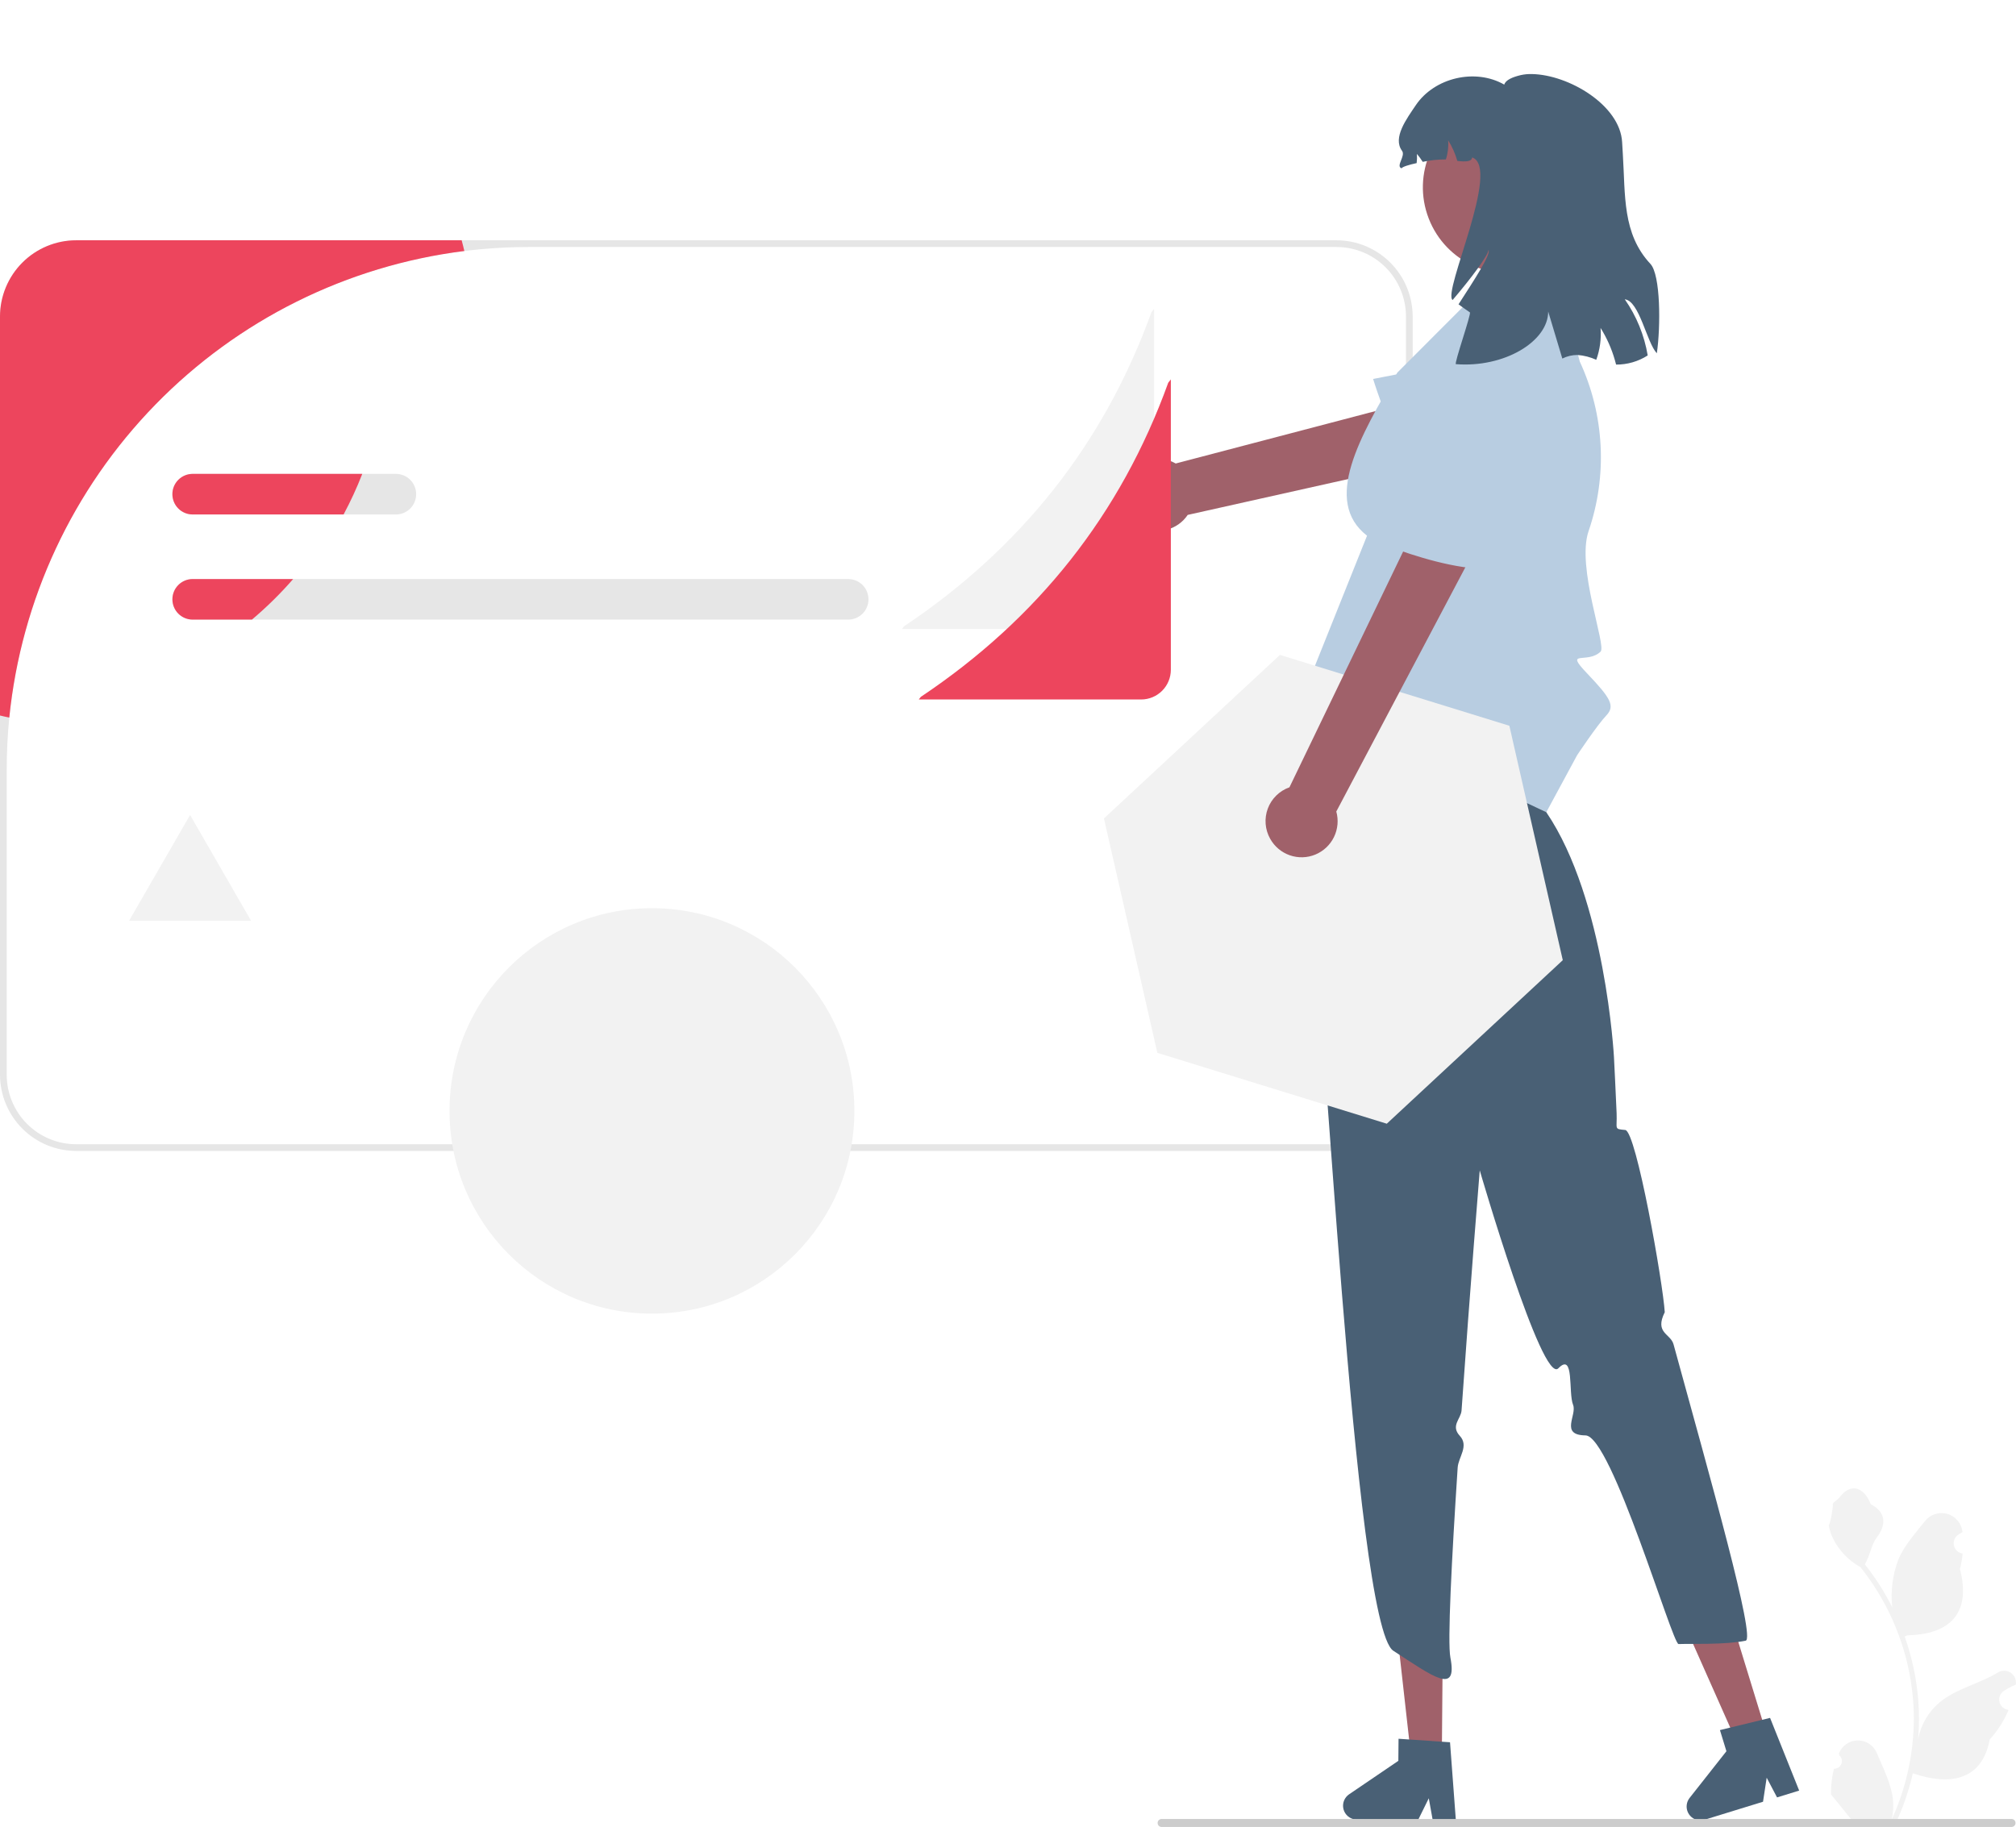
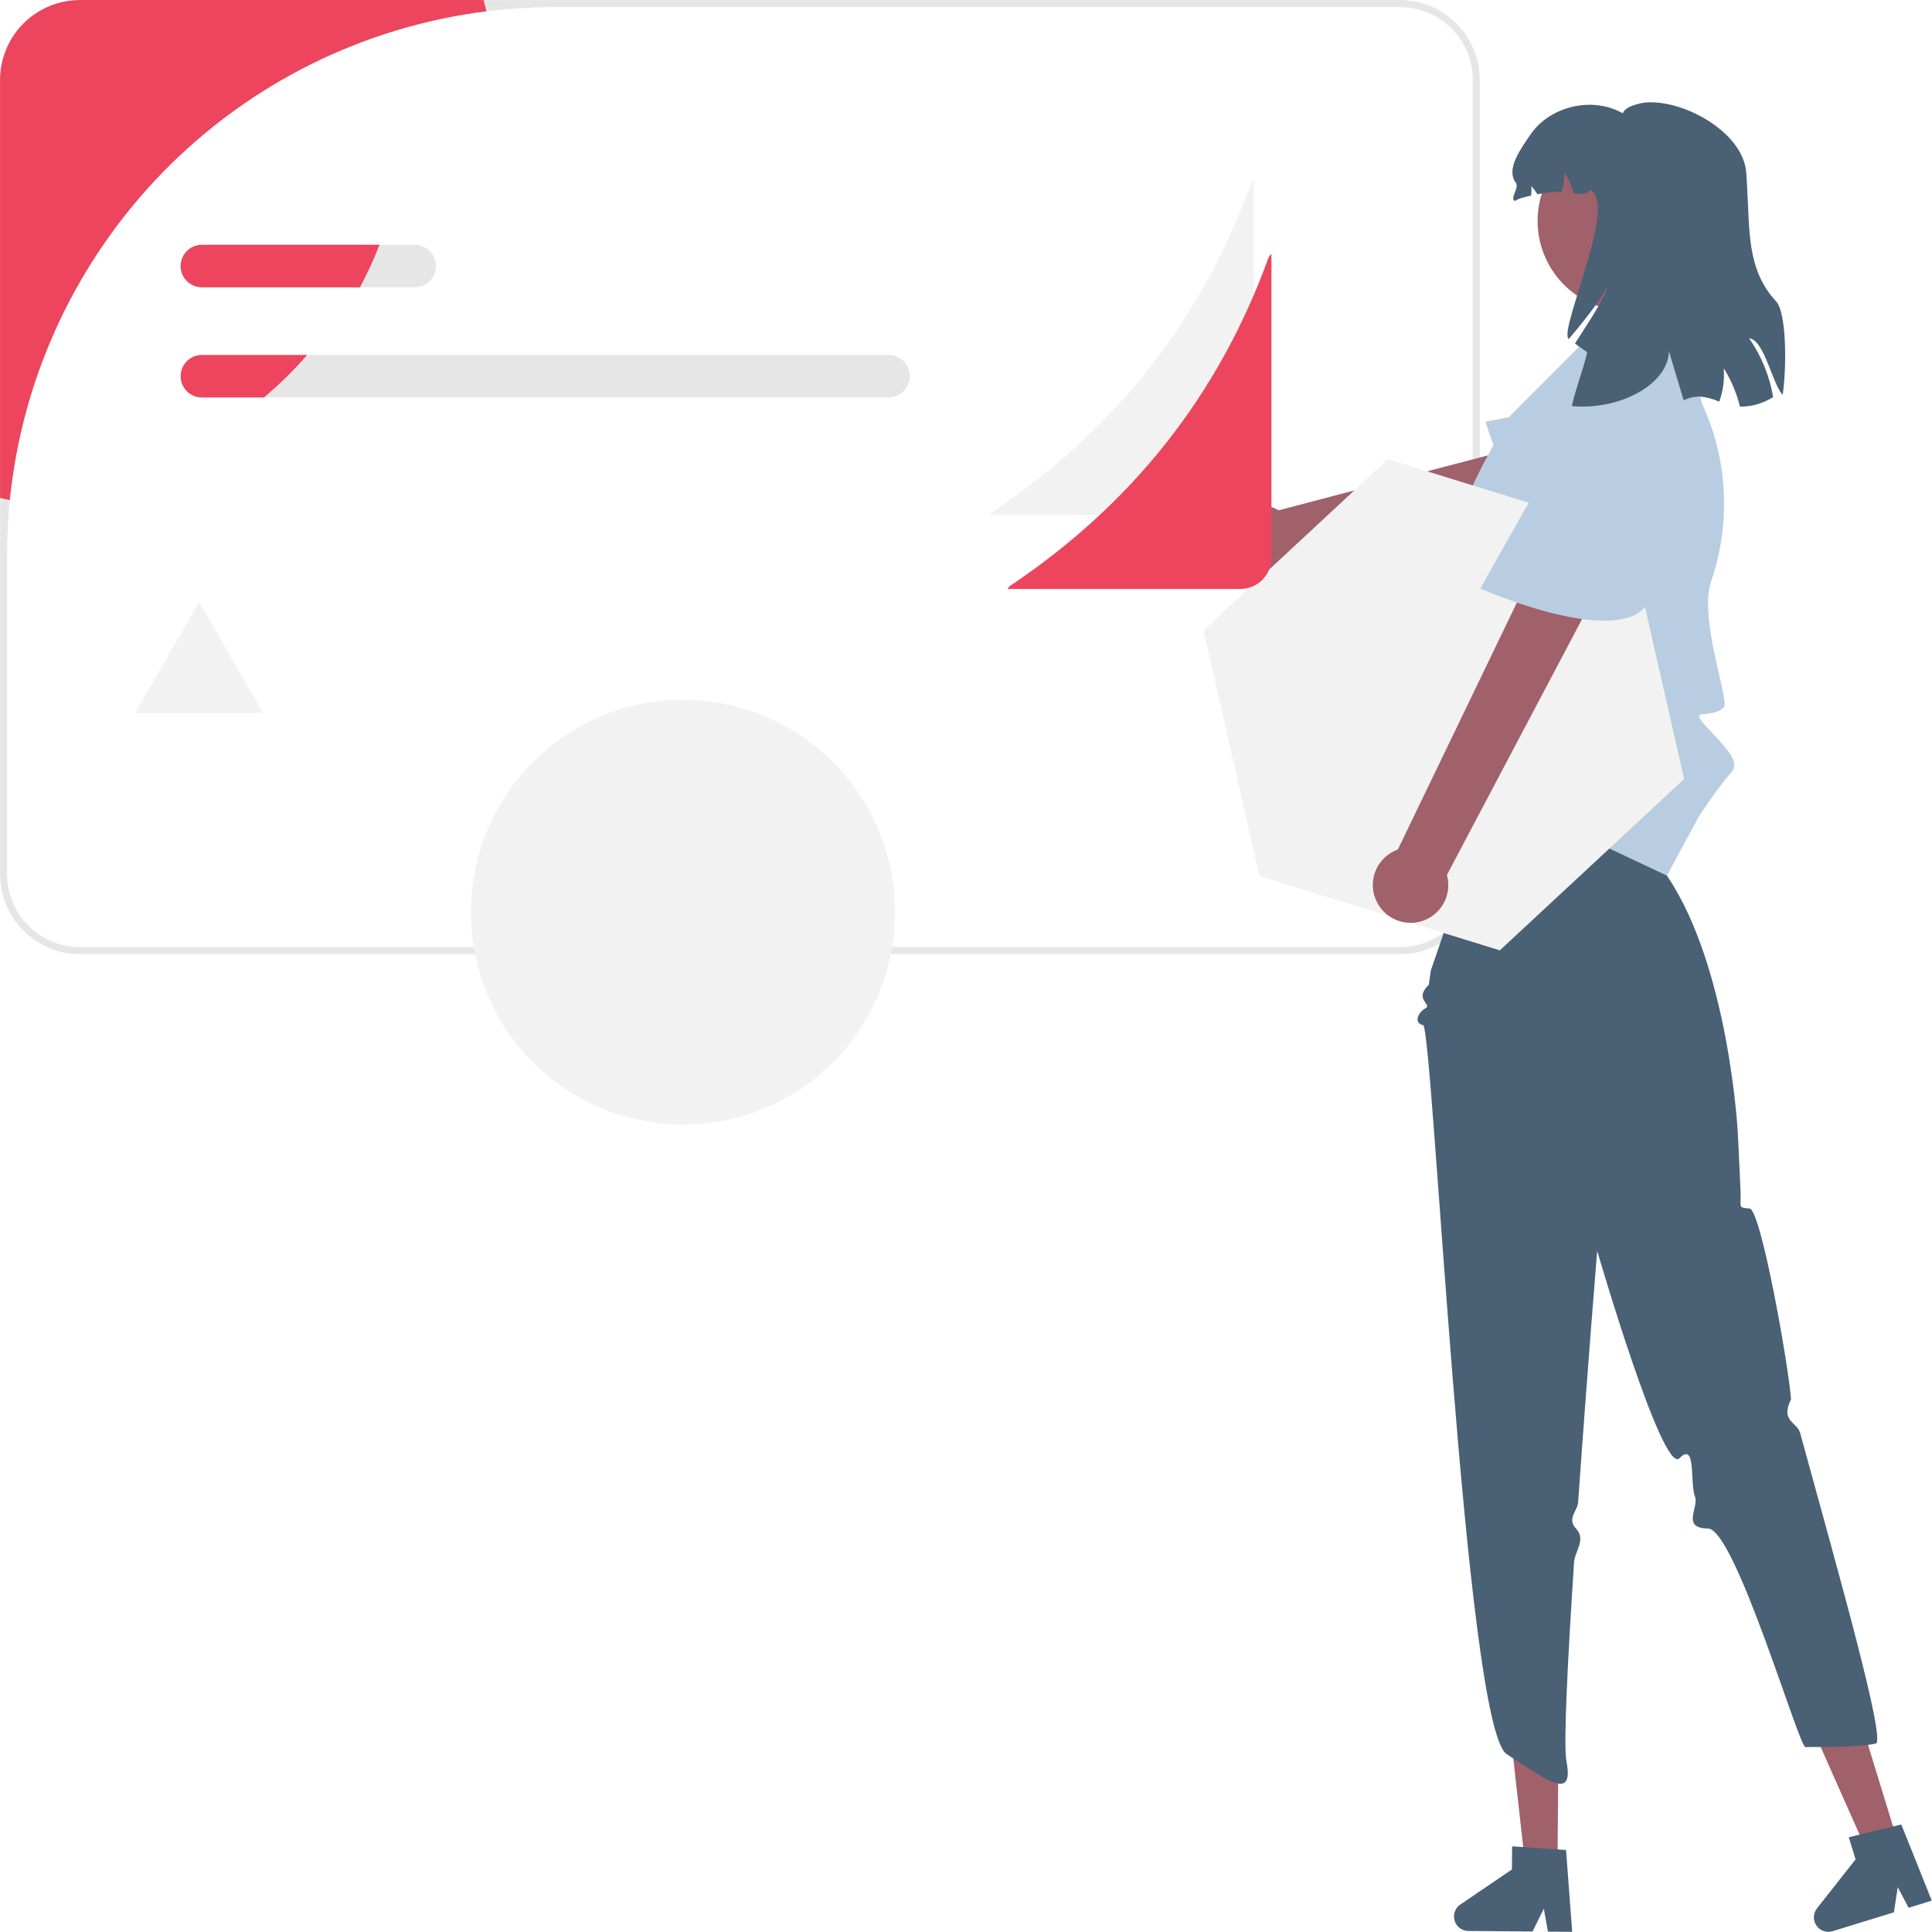
- <svg xmlns="http://www.w3.org/2000/svg" width="470" height="426" viewBox="0 0 470 426" fill="none" version="1.1" id="svg52">
+ <svg xmlns="http://www.w3.org/2000/svg" width="430" height="430" viewBox="0 0 430 430" fill="none" version="1.1" id="svg52">
  <defs id="defs56" />
-   <path d="m 269.053,72.014 v 67.706 c -0.003,1.836 -0.733,3.596 -2.029,4.895 -1.296,1.298 -3.053,2.029 -4.886,2.032 h -51.851 l 0.477,-0.611 c 27.279,-18.241 46.609,-42.578 57.679,-73.247 z" fill="#f2f2f2" id="path2" />
-   <path d="M 311.594,56.028 H 17.75 C 13.044,56.034 8.533,57.909 5.205,61.242 1.878,64.575 0.006,69.094 0,73.807 V 250.592 c 0.006,4.714 1.878,9.233 5.205,12.566 3.328,3.333 7.839,5.208 12.545,5.213 H 311.594 c 4.706,-0.005 9.218,-1.88 12.545,-5.213 3.328,-3.333 5.2,-7.852 5.205,-12.566 V 73.807 c -0.005,-4.713 -1.877,-9.232 -5.205,-12.565 -3.327,-3.333 -7.839,-5.208 -12.545,-5.214 z M 327.78,250.592 c 0,2.129 -0.418,4.238 -1.231,6.205 -0.814,1.967 -2.006,3.754 -3.509,5.26 -1.503,1.505 -3.287,2.699 -5.251,3.514 -1.964,0.815 -4.069,1.234 -6.195,1.233 H 17.75 c -2.126,0.001 -4.231,-0.418 -6.194,-1.233 -1.964,-0.815 -3.748,-2.009 -5.251,-3.514 -1.503,-1.506 -2.695,-3.293 -3.509,-5.26 -0.813,-1.967 -1.232,-4.076 -1.231,-6.205 v -71.013 c 0,-4.137 0.201,-8.225 0.602,-12.263 C 5.187,137.233 19.26,109.346 41.654,89.07 64.048,68.795 93.165,57.577 123.352,57.595 h 188.242 c 4.293,5e-4 8.409,1.709 11.445,4.749 3.035,3.04 4.74,7.163 4.741,11.463 z" fill="#e6e6e6" id="path4" />
-   <path d="M 197.751,135.018 H 44.914 c -1.252,0 -2.453,0.498 -3.338,1.385 -0.885,0.887 -1.383,2.09 -1.383,3.344 0,1.254 0.497,2.457 1.383,3.344 0.885,0.886 2.086,1.385 3.338,1.385 H 197.751 c 1.252,0 2.453,-0.499 3.338,-1.385 0.885,-0.887 1.383,-2.09 1.383,-3.344 0,-1.254 -0.498,-2.457 -1.383,-3.344 -0.885,-0.887 -2.086,-1.385 -3.338,-1.385 z" fill="#e6e6e6" id="path6" />
-   <path d="M 92.298,110.495 H 44.914 c -1.253,0 -2.455,0.498 -3.341,1.386 -0.886,0.888 -1.384,2.091 -1.384,3.346 0,1.256 0.498,2.459 1.384,3.347 0.886,0.888 2.088,1.386 3.341,1.386 H 92.298 c 1.253,0 2.455,-0.498 3.341,-1.386 0.886,-0.888 1.384,-2.091 1.384,-3.347 0,-1.255 -0.498,-2.458 -1.384,-3.346 -0.886,-0.888 -2.088,-1.386 -3.341,-1.386 z" fill="#e6e6e6" id="path8" />
-   <path d="m 44.914,135.018 h 23.43 c -2.957,3.393 -6.169,6.555 -9.607,9.458 H 44.914 c -1.252,0 -2.453,-0.499 -3.338,-1.385 -0.885,-0.887 -1.383,-2.09 -1.383,-3.344 0,-1.254 0.497,-2.457 1.383,-3.344 0.885,-0.887 2.086,-1.385 3.338,-1.385 z" fill="#ed455d" id="path10" />
-   <path d="M 44.914,110.495 H 84.459 c -1.262,3.239 -2.717,6.4 -4.357,9.465 H 44.914 c -1.253,0 -2.455,-0.498 -3.341,-1.386 -0.886,-0.888 -1.384,-2.091 -1.384,-3.347 0,-1.255 0.498,-2.458 1.384,-3.346 0.886,-0.888 2.088,-1.386 3.341,-1.386 z" fill="#ed455d" id="path12" />
-   <path d="M 108.253,58.528 C 80.888,61.959 55.495,74.588 36.225,94.349 16.955,114.11 4.948,139.834 2.167,167.316 1.439,167.175 0.72,167.011 0,166.839 V 73.807 c 0.006,-4.713 1.878,-9.232 5.205,-12.565 3.328,-3.333 7.839,-5.208 12.545,-5.214 h 89.878 c 0.226,0.823 0.43,1.661 0.625,2.5 z" fill="#ed455d" id="path14" />
-   <path d="m 262.064,112.444 c 0.418,-1.149 1.082,-2.192 1.946,-3.055 0.863,-0.864 1.905,-1.527 3.053,-1.944 1.147,-0.416 2.371,-0.576 3.587,-0.467 1.215,0.108 2.392,0.483 3.448,1.096 l 73.795,-19.369 1.211,15.227 -72.208,16.131 c -1.147,1.708 -2.879,2.935 -4.869,3.449 -1.989,0.514 -4.098,0.279 -5.926,-0.66 -1.828,-0.94 -3.249,-2.518 -3.993,-4.436 -0.744,-1.918 -0.759,-4.043 -0.044,-5.972 z" fill="#a0616a" id="path16" />
-   <path d="m 363.321,89.629 c -1.756,-2.532 -4.209,-4.499 -7.061,-5.66 -2.852,-1.162 -5.979,-1.467 -9.002,-0.88 l -27.135,5.273 c 0,0 9.341,31.322 21.171,30.63 4.986,-0.291 11.296,-3.225 16.928,-6.522 1.898,-1.103 3.549,-2.588 4.847,-4.361 1.297,-1.773 2.215,-3.796 2.694,-5.941 0.479,-2.146 0.509,-4.367 0.089,-6.525 -0.42,-2.158 -1.282,-4.206 -2.531,-6.014 z" fill="#b8cde1" id="path18" />
-   <path d="m 336.142,409.567 -7.19,-0.06 -3.183,-28.427 10.611,0.09 z" fill="#a0616a" id="path20" />
-   <path d="m 339.389,424.138 -1.338,-17.889 -1.877,-0.125 -7.659,-0.525 -2.464,-0.165 -0.047,5.148 -11.484,7.804 c -0.503,0.343 -0.899,0.821 -1.142,1.381 -0.242,0.559 -0.322,1.175 -0.228,1.777 0.093,0.603 0.355,1.166 0.756,1.625 0.4,0.459 0.922,0.795 1.506,0.969 0.289,0.088 0.589,0.133 0.892,0.133 l 14.292,0.117 0.125,-0.25 2.378,-4.827 0.869,4.827 0.047,0.282 5.397,0.047 z" fill="#496075" id="path22" />
-   <path d="m 411.845,404.306 -6.873,2.115 -11.602,-26.137 10.144,-3.123 z" fill="#a0616a" id="path24" />
-   <path d="m 412.666,400.568 -1.83,0.447 -7.456,1.81 h -0.007 l -2.394,0.588 1.51,4.928 -8.598,10.907 c -0.37,0.476 -0.6,1.047 -0.663,1.647 -0.064,0.601 0.042,1.207 0.305,1.75 0.263,0.543 0.673,1.002 1.183,1.324 0.51,0.322 1.099,0.494 1.702,0.498 0.318,-10e-4 0.634,-0.049 0.939,-0.141 l 0.61,-0.188 13.056,-4.02 0.853,-5.602 2.417,4.591 5.156,-1.59 z" fill="#496075" id="path26" />
-   <path d="m 321.679,170.542 -13.722,39.941 -0.453,3.196 c -3.457,3.288 0.886,4.372 -0.742,5.239 -1.629,0.867 -2.724,3.297 -0.529,3.732 2.194,0.434 9.27,156.219 18.603,162.268 9.333,6.049 15.013,10.424 13.299,1.567 -0.691,-3.569 0.286,-22.701 1.699,-44.277 0.16,-2.445 2.69,-5.033 0.495,-7.411 -2.194,-2.377 0.271,-3.942 0.409,-5.915 1.968,-28.174 4.241,-55.989 4.241,-55.989 0,0 14.546,50.035 18.323,46.162 3.778,-3.873 2.283,5.663 3.437,8.513 0.964,2.381 -3.151,7.059 2.897,7.131 6.049,0.071 20.254,48.707 21.695,48.652 2.855,-0.109 10.88,0.199 15.645,-0.784 2.354,-0.485 -8.093,-37.307 -16.816,-69.104 -0.696,-2.535 -4.482,-2.594 -2.047,-7.49 -0.39,-6.685 -6.65,-42.236 -9.207,-42.49 -2.722,-0.255 -1.87,-0.139 -2.017,-3.911 -0.147,-3.772 -0.617,-13.074 -0.617,-13.074 0,0 -1.971,-36.787 -15.775,-57.111 l -1.178,-12.076 z" fill="#496075" id="path28" />
-   <path d="m 322.304,171.397 c -11.891,1.73 -31.338,12.291 -17.817,-10.969 l 14.217,-35.517 c -10.418,-8.101 -1.665,-23.071 7.065,-38.032 l 20.27,-20.304 h 17.61 l 4.656,17.741 c 5.756,12.415 6.491,26.58 2.05,39.526 -2.897,8.433 4.224,26.736 2.798,28.102 -3.129,2.999 -8.605,-0.654 -3.129,5.09 5.476,5.744 6.573,7.582 4.46,9.797 -2.113,2.216 -6.807,9.268 -6.807,9.268 l -7.18,13.288 z" fill="#b8cde1" id="path30" />
-   <path d="m 359.066,62.408 c 10.33,-4.023 15.448,-15.673 11.431,-26.02 -4.018,-10.347 -15.648,-15.473 -25.978,-11.449 -10.331,4.024 -15.448,15.673 -11.431,26.02 4.017,10.346 15.648,15.472 25.978,11.448 z" fill="#a0616a" id="path32" />
-   <path d="m 378.794,69.791 c 2.729,3.911 4.555,8.383 5.344,13.089 -2.199,1.409 -4.759,2.149 -7.37,2.131 -0.088,-0.343 -0.177,-0.685 -0.278,-1.028 -0.757,-2.651 -1.882,-5.183 -3.343,-7.521 0.2,2.521 -0.141,5.055 -1.001,7.433 -1.379,-0.628 -2.858,-1.01 -4.368,-1.129 -1.231,0 -2.445,0.286 -3.546,0.837 -1.279,-4.249 -2.457,-8.156 -3.292,-10.959 -0.026,7.027 -10.308,13.153 -21.527,12.265 -0.406,-0.253 3.659,-11.808 3.267,-12.074 -0.899,-0.596 -1.773,-1.243 -2.647,-1.877 3.672,-5.683 7.661,-11.771 6.977,-12.684 0.051,1.129 -3.976,6.557 -8.357,11.682 -2.431,-1.789 11.384,-30.884 4.559,-33.244 -0.114,1.027 -1.621,1.027 -3.457,0.812 -0.485,-1.695 -1.205,-3.313 -2.14,-4.807 0.121,1.505 -0.06,3.018 -0.532,4.452 -1.813,5e-4 -3.621,0.192 -5.395,0.571 -0.41,-0.647 -0.863,-1.265 -1.355,-1.852 0.049,0.715 0.028,1.433 -0.063,2.143 -1.811,0.393 -3.305,0.85 -3.52,1.218 -1.418,-0.52 1,-2.866 0.114,-4.084 -2.254,-3.044 1.089,-7.483 3.203,-10.629 4.344,-6.443 13.879,-8.675 20.628,-4.807 0.304,-1.053 1.862,-1.75 3.863,-2.22 0.847,-0.187 1.715,-0.268 2.583,-0.241 8.611,0.152 20.565,7.268 21.033,15.88 0.038,0.863 0.101,1.801 0.165,2.803 0.608,9.64 -0.14,18.531 6.432,25.583 2.381,2.549 2.406,14.624 1.495,20.839 -2.368,-2.499 -4.053,-12.215 -7.472,-12.582 z" fill="#496075" id="path34" />
-   <path d="m 427.554,412.419 c 0.363,0.016 0.723,-0.079 1.031,-0.274 0.307,-0.195 0.548,-0.48 0.688,-0.817 0.141,-0.336 0.174,-0.707 0.097,-1.064 -0.077,-0.356 -0.262,-0.68 -0.53,-0.927 l -0.121,-0.485 c 0.016,-0.038 0.032,-0.077 0.048,-0.116 0.366,-0.867 0.98,-1.605 1.764,-2.124 0.785,-0.518 1.704,-0.793 2.644,-0.789 0.94,0.003 1.857,0.285 2.638,0.809 0.78,0.524 1.388,1.267 1.748,2.137 1.438,3.47 3.27,6.945 3.721,10.614 0.198,1.621 0.114,3.265 -0.248,4.858 3.378,-7.381 5.132,-15.403 5.144,-23.523 0,-2.037 -0.113,-4.073 -0.339,-6.098 -0.187,-1.66 -0.446,-3.308 -0.778,-4.944 -1.811,-8.879 -5.698,-17.201 -11.343,-24.282 -2.733,-1.494 -4.942,-3.79 -6.331,-6.58 -0.504,-1.002 -0.859,-2.073 -1.056,-3.178 0.308,0.041 1.162,-4.661 0.929,-4.949 0.43,-0.653 1.199,-0.978 1.668,-1.615 2.333,-3.168 5.547,-2.615 7.225,1.691 3.585,1.812 3.619,4.817 1.42,7.707 -1.4,1.839 -1.592,4.327 -2.82,6.296 0.127,0.162 0.258,0.319 0.384,0.481 2.31,2.974 4.322,6.167 6.009,9.535 -0.41,-3.773 0.08,-7.589 1.429,-11.134 1.368,-3.305 3.931,-6.088 6.188,-8.945 0.597,-0.767 1.408,-1.34 2.33,-1.646 0.922,-0.306 1.914,-0.331 2.85,-0.073 0.937,0.259 1.776,0.79 2.411,1.526 0.635,0.736 1.038,1.644 1.158,2.609 0.005,0.042 0.01,0.084 0.014,0.127 -0.335,0.189 -0.664,0.39 -0.985,0.603 -0.403,0.27 -0.716,0.656 -0.896,1.106 -0.181,0.451 -0.222,0.947 -0.117,1.421 0.105,0.474 0.351,0.906 0.705,1.238 0.354,0.333 0.8,0.55 1.279,0.624 l 0.049,0.008 c -0.119,1.21 -0.33,2.41 -0.631,3.588 2.896,11.217 -3.356,15.303 -12.283,15.486 -0.197,0.101 -0.389,0.202 -0.587,0.299 1.696,4.811 2.759,9.823 3.163,14.909 0.23,3.001 0.216,6.015 -0.04,9.013 l 0.015,-0.106 c 0.647,-3.334 2.423,-6.343 5.028,-8.517 3.869,-3.184 9.335,-4.356 13.508,-6.915 0.444,-0.285 0.96,-0.437 1.487,-0.438 0.527,-0.002 1.044,0.148 1.489,0.431 0.445,0.283 0.799,0.688 1.022,1.166 0.223,0.479 0.305,1.011 0.236,1.534 l -0.017,0.112 c -0.623,0.254 -1.228,0.546 -1.814,0.876 -0.336,0.189 -0.664,0.39 -0.985,0.603 -0.403,0.27 -0.716,0.656 -0.897,1.107 -0.181,0.451 -0.221,0.946 -0.116,1.42 0.105,0.475 0.35,0.906 0.704,1.239 0.354,0.332 0.8,0.549 1.28,0.623 l 0.049,0.008 c 0.035,0.005 0.066,0.01 0.101,0.015 -1.063,2.543 -2.555,4.883 -4.411,6.918 -1.811,9.792 -9.588,10.721 -17.907,7.87 h -0.005 c -0.913,3.973 -2.235,7.84 -3.946,11.539 h -14.097 c -0.051,-0.157 -0.096,-0.319 -0.141,-0.476 1.304,0.082 2.614,0.004 3.9,-0.233 -1.046,-1.285 -2.092,-2.581 -3.138,-3.866 -0.023,-0.024 -0.045,-0.05 -0.065,-0.076 -0.531,-0.658 -1.066,-1.311 -1.597,-1.969 v -0.001 c -0.028,-2.016 0.203,-4.028 0.687,-5.986 z" fill="#f2f2f2" id="path36" />
-   <path d="m 269.882,425.068 c 0,0.122 0.023,0.244 0.07,0.357 0.047,0.113 0.115,0.216 0.202,0.303 0.086,0.086 0.189,0.155 0.302,0.202 0.113,0.047 0.235,0.07 0.357,0.07 h 198.146 c 0.247,0 0.484,-0.098 0.659,-0.273 0.174,-0.175 0.272,-0.412 0.272,-0.659 0,-0.248 -0.098,-0.485 -0.272,-0.66 -0.175,-0.175 -0.412,-0.273 -0.659,-0.273 H 270.813 c -0.122,0 -0.244,0.024 -0.357,0.07 -0.113,0.047 -0.216,0.116 -0.302,0.202 -0.087,0.087 -0.155,0.19 -0.202,0.303 -0.047,0.114 -0.07,0.235 -0.07,0.358 z" fill="#cccccc" id="path38" />
-   <path d="m 364.34,223.886 -41.031,38.134 -53.488,-16.524 -12.455,-54.658 41.031,-38.134 53.488,16.524 z" fill="#f2f2f2" id="path40" />
-   <path d="m 296.125,195.585 c -0.602,-1.064 -0.963,-2.247 -1.059,-3.465 -0.095,-1.219 0.077,-2.443 0.505,-3.588 0.428,-1.145 1.102,-2.181 1.973,-3.037 0.871,-0.856 1.919,-1.51 3.07,-1.916 l 33.174,-68.807 12.352,8.958 -34.603,65.497 c 0.553,1.981 0.361,4.098 -0.54,5.947 -0.9,1.85 -2.447,3.305 -4.347,4.088 -1.899,0.784 -4.02,0.843 -5.96,0.165 -1.94,-0.678 -3.564,-2.045 -4.565,-3.842 z" fill="#a0616a" id="path42" />
-   <path d="m 347.953,93.398 c -3.064,-0.306 -6.15,0.288 -8.883,1.707 -2.732,1.42 -4.994,3.605 -6.509,6.29 l -13.604,24.101 c 0,0 29.856,13.206 37.007,3.742 3.014,-3.989 4.88,-10.701 6.03,-17.132 0.394,-2.163 0.337,-4.384 -0.167,-6.524 -0.505,-2.139 -1.447,-4.151 -2.766,-5.909 -1.319,-1.757 -2.986,-3.222 -4.898,-4.302 -1.912,-1.08 -4.027,-1.752 -6.21,-1.973 z" fill="#b8cde1" id="path44" />
-   <path d="m 272.964,88.468 v 67.707 c -0.003,1.836 -0.732,3.596 -2.029,4.894 -1.296,1.299 -3.053,2.029 -4.886,2.033 h -51.85 l 0.477,-0.612 c 27.278,-18.241 46.609,-42.578 57.678,-73.246 z" fill="#ed455d" id="path46" />
-   <path d="M 44.314,190.028 30.087,214.71 H 58.541 L 44.314,190.028 30.087,214.71 h 28.454 z" fill="#f2f2f2" id="path48" />
-   <path d="m 151.993,306.307 c 26.065,0 47.194,-21.163 47.194,-47.269 0,-26.107 -21.129,-47.27 -47.194,-47.27 -26.064,0 -47.193,21.163 -47.193,47.27 0,26.106 21.129,47.269 47.193,47.269 z" fill="#f2f2f2" id="path50" />
+   <path d="m 279.066,40 v 67.706 c -0.003,1.836 -0.733,3.596 -2.029,4.895 -1.296,1.298 -3.053,2.029 -4.886,2.032 h -51.851 l 0.477,-0.611 c 27.279,-18.241 46.609,-42.578 57.679,-73.247 z" fill="#f2f2f2" id="path2" />
+   <path d="M 311.607,0.015 H 17.763 c -4.706,0.006 -9.217,1.881 -12.545,5.214 C 1.891,8.561 0.019,13.08 0.013,17.793 V 194.578 c 0.006,4.714 1.878,9.233 5.205,12.566 3.328,3.333 7.839,5.208 12.545,5.213 H 311.607 c 4.706,-0.005 9.218,-1.88 12.545,-5.213 3.328,-3.333 5.2,-7.852 5.205,-12.566 V 17.793 c -0.005,-4.713 -1.877,-9.232 -5.205,-12.565 -3.327,-3.333 -7.839,-5.208 -12.545,-5.214 z m 16.186,194.563 c 0,2.129 -0.418,4.238 -1.231,6.205 -0.814,1.967 -2.006,3.754 -3.509,5.26 -1.503,1.505 -3.287,2.699 -5.251,3.514 -1.964,0.815 -4.069,1.234 -6.195,1.233 H 17.763 c -2.126,0.001 -4.231,-0.418 -6.194,-1.233 -1.964,-0.815 -3.748,-2.009 -5.251,-3.514 -1.503,-1.506 -2.695,-3.293 -3.509,-5.26 -0.813,-1.967 -1.232,-4.076 -1.231,-6.205 v -71.013 c 0,-4.137 0.201,-8.225 0.602,-12.263 3.02,-30.083 17.093,-57.97 39.487,-78.245 22.394,-20.275 51.511,-31.493 81.698,-31.475 h 188.242 c 4.293,5e-4 8.409,1.709 11.445,4.749 3.035,3.04 4.74,7.163 4.741,11.463 z" fill="#e6e6e6" id="path4" />
+   <path d="M 197.764,79.004 H 44.928 c -1.252,0 -2.453,0.498 -3.338,1.385 -0.885,0.887 -1.383,2.09 -1.383,3.344 0,1.254 0.497,2.457 1.383,3.344 0.885,0.886 2.086,1.385 3.338,1.385 H 197.764 c 1.252,0 2.453,-0.499 3.338,-1.385 0.885,-0.887 1.383,-2.09 1.383,-3.344 0,-1.254 -0.498,-2.457 -1.383,-3.344 -0.885,-0.887 -2.086,-1.385 -3.338,-1.385 z" fill="#e6e6e6" id="path6" />
+   <path d="m 92.311,54.481 h -47.383 c -1.253,0 -2.455,0.498 -3.341,1.386 -0.886,0.888 -1.384,2.091 -1.384,3.346 0,1.256 0.498,2.459 1.384,3.347 0.886,0.888 2.088,1.386 3.341,1.386 h 47.383 c 1.253,0 2.455,-0.498 3.341,-1.386 0.886,-0.888 1.384,-2.091 1.384,-3.347 0,-1.255 -0.498,-2.458 -1.384,-3.346 -0.886,-0.888 -2.088,-1.386 -3.341,-1.386 z" fill="#e6e6e6" id="path8" />
+   <path d="m 44.928,79.004 h 23.43 c -2.957,3.393 -6.169,6.555 -9.607,9.458 h -13.823 c -1.252,0 -2.453,-0.499 -3.338,-1.385 -0.885,-0.887 -1.383,-2.09 -1.383,-3.344 0,-1.254 0.497,-2.457 1.383,-3.344 0.885,-0.887 2.086,-1.385 3.338,-1.385 z" fill="#ed455d" id="path10" />
+   <path d="m 44.928,54.481 h 39.544 c -1.262,3.239 -2.717,6.4 -4.357,9.465 h -35.188 c -1.253,0 -2.455,-0.498 -3.341,-1.386 -0.886,-0.888 -1.384,-2.091 -1.384,-3.347 0,-1.255 0.498,-2.458 1.384,-3.346 0.886,-0.888 2.088,-1.386 3.341,-1.386 z" fill="#ed455d" id="path12" />
+   <path d="M 108.266,2.514 C 80.902,5.946 55.508,18.574 36.238,38.335 16.968,58.096 4.961,83.82 2.18,111.302 c -0.728,-0.141 -1.447,-0.305 -2.167,-0.477 V 17.793 c 0.006,-4.713 1.878,-9.232 5.205,-12.565 3.328,-3.333 7.839,-5.208 12.545,-5.214 h 89.878 c 0.226,0.823 0.43,1.661 0.625,2.5 z" fill="#ed455d" id="path14" />
+   <path d="m 272.565,117.943 c 0.418,-1.149 1.082,-2.192 1.946,-3.055 0.863,-0.864 1.905,-1.527 3.053,-1.944 1.147,-0.416 2.371,-0.576 3.587,-0.467 1.215,0.108 2.392,0.483 3.448,1.096 l 73.795,-19.369 1.211,15.227 -72.208,16.131 c -1.147,1.708 -2.879,2.935 -4.869,3.449 -1.989,0.514 -4.098,0.279 -5.926,-0.66 -1.828,-0.94 -3.249,-2.518 -3.993,-4.436 -0.744,-1.918 -0.759,-4.043 -0.044,-5.972 z" fill="#a0616a" id="path16" />
+   <path d="m 373.822,95.128 c -1.756,-2.532 -4.209,-4.499 -7.061,-5.66 -2.852,-1.162 -5.979,-1.467 -9.002,-0.88 l -27.135,5.273 c 0,0 9.341,31.322 21.171,30.63 4.986,-0.291 11.296,-3.225 16.928,-6.522 1.898,-1.103 3.549,-2.588 4.847,-4.361 1.297,-1.773 2.215,-3.796 2.694,-5.941 0.479,-2.146 0.509,-4.367 0.089,-6.525 -0.42,-2.158 -1.282,-4.206 -2.531,-6.014 z" fill="#b8cde1" id="path18" />
+   <path d="m 346.643,415.066 -7.19,-0.06 -3.183,-28.427 10.611,0.09 z" fill="#a0616a" id="path20" />
+   <path d="m 349.89,429.637 -1.338,-17.889 -1.877,-0.125 -7.659,-0.525 -2.464,-0.165 -0.047,5.148 -11.484,7.804 c -0.503,0.343 -0.899,0.821 -1.142,1.381 -0.242,0.559 -0.322,1.175 -0.228,1.777 0.093,0.603 0.355,1.166 0.756,1.625 0.4,0.459 0.922,0.795 1.506,0.969 0.289,0.088 0.589,0.133 0.892,0.133 l 14.292,0.117 0.125,-0.25 2.378,-4.827 0.869,4.827 0.047,0.282 5.397,0.047 z" fill="#496075" id="path22" />
+   <path d="m 422.346,409.805 -6.873,2.115 -11.602,-26.137 10.144,-3.123 z" fill="#a0616a" id="path24" />
+   <path d="m 423.167,406.067 -1.83,0.447 -7.456,1.81 h -0.007 l -2.394,0.588 1.51,4.928 -8.598,10.907 c -0.37,0.476 -0.6,1.047 -0.663,1.647 -0.064,0.601 0.042,1.207 0.305,1.75 0.263,0.543 0.673,1.002 1.183,1.324 0.51,0.322 1.099,0.494 1.702,0.498 0.318,-10e-4 0.634,-0.049 0.939,-0.141 l 0.61,-0.188 13.056,-4.02 0.853,-5.602 2.417,4.591 5.156,-1.59 z" fill="#496075" id="path26" />
+   <path d="m 332.18,176.041 -13.722,39.941 -0.453,3.196 c -3.457,3.288 0.886,4.372 -0.742,5.239 -1.629,0.867 -2.724,3.297 -0.529,3.732 2.194,0.434 9.27,156.219 18.603,162.268 9.333,6.049 15.013,10.424 13.299,1.567 -0.691,-3.569 0.286,-22.701 1.699,-44.277 0.16,-2.445 2.69,-5.033 0.495,-7.411 -2.194,-2.377 0.271,-3.942 0.409,-5.915 1.968,-28.174 4.241,-55.989 4.241,-55.989 0,0 14.546,50.035 18.323,46.162 3.778,-3.873 2.283,5.663 3.437,8.513 0.964,2.381 -3.151,7.059 2.897,7.131 6.049,0.071 20.254,48.707 21.695,48.652 2.855,-0.109 10.88,0.199 15.645,-0.784 2.354,-0.485 -8.093,-37.307 -16.816,-69.104 -0.696,-2.535 -4.482,-2.594 -2.047,-7.49 -0.39,-6.685 -6.65,-42.236 -9.207,-42.49 -2.722,-0.255 -1.87,-0.139 -2.017,-3.911 -0.147,-3.772 -0.617,-13.074 -0.617,-13.074 0,0 -1.971,-36.787 -15.775,-57.111 l -1.178,-12.076 z" fill="#496075" id="path28" />
+   <path d="m 332.805,176.896 c -11.891,1.73 -31.338,12.291 -17.817,-10.969 l 14.217,-35.517 c -10.418,-8.101 -1.665,-23.071 7.065,-38.032 l 20.27,-20.304 h 17.61 l 4.656,17.741 c 5.756,12.415 6.491,26.58 2.05,39.526 -2.897,8.433 4.224,26.736 2.798,28.102 -3.129,2.999 -8.605,-0.654 -3.129,5.09 5.476,5.744 6.573,7.582 4.46,9.797 -2.113,2.216 -6.807,9.268 -6.807,9.268 l -7.18,13.288 z" fill="#b8cde1" id="path30" />
+   <path d="m 369.567,67.907 c 10.33,-4.023 15.448,-15.673 11.431,-26.02 -4.018,-10.347 -15.648,-15.473 -25.978,-11.449 -10.331,4.024 -15.448,15.673 -11.431,26.02 4.017,10.346 15.648,15.472 25.978,11.448 z" fill="#a0616a" id="path32" />
+   <path d="m 389.295,75.29 c 2.729,3.911 4.555,8.383 5.344,13.089 -2.199,1.409 -4.759,2.149 -7.37,2.131 -0.088,-0.343 -0.177,-0.685 -0.278,-1.028 -0.757,-2.651 -1.882,-5.183 -3.343,-7.521 0.2,2.521 -0.141,5.055 -1.001,7.433 -1.379,-0.628 -2.858,-1.01 -4.368,-1.129 -1.231,0 -2.445,0.286 -3.546,0.837 -1.279,-4.249 -2.457,-8.156 -3.292,-10.959 -0.026,7.027 -10.308,13.153 -21.527,12.265 -0.406,-0.253 3.659,-11.808 3.267,-12.074 -0.899,-0.596 -1.773,-1.243 -2.647,-1.877 3.672,-5.683 7.661,-11.771 6.977,-12.684 0.051,1.129 -3.976,6.557 -8.357,11.682 -2.431,-1.789 11.384,-30.884 4.559,-33.244 -0.114,1.027 -1.621,1.027 -3.457,0.812 -0.485,-1.695 -1.205,-3.313 -2.14,-4.807 0.121,1.505 -0.06,3.018 -0.532,4.452 -1.813,5e-4 -3.621,0.192 -5.395,0.571 -0.41,-0.647 -0.863,-1.265 -1.355,-1.852 0.049,0.715 0.028,1.433 -0.063,2.143 -1.811,0.393 -3.305,0.85 -3.52,1.218 -1.418,-0.52 1,-2.866 0.114,-4.084 -2.254,-3.044 1.089,-7.483 3.203,-10.629 4.344,-6.443 13.879,-8.675 20.628,-4.807 0.304,-1.053 1.862,-1.75 3.863,-2.22 0.847,-0.187 1.715,-0.268 2.583,-0.241 8.611,0.152 20.565,7.268 21.033,15.88 0.038,0.863 0.101,1.801 0.165,2.803 0.608,9.64 -0.14,18.531 6.432,25.583 2.381,2.549 2.406,14.624 1.495,20.839 -2.368,-2.499 -4.053,-12.215 -7.472,-12.582 z" fill="#496075" id="path34" />
+   <path d="m 374.841,173.385 -41.031,38.134 -53.488,-16.524 -12.455,-54.658 41.031,-38.134 53.488,16.524 z" fill="#f2f2f2" id="path40" />
+   <path d="m 306.626,201.084 c -0.602,-1.064 -0.963,-2.247 -1.059,-3.465 -0.095,-1.219 0.077,-2.443 0.505,-3.588 0.428,-1.145 1.102,-2.181 1.973,-3.037 0.871,-0.856 1.919,-1.51 3.07,-1.916 l 33.174,-68.807 12.352,8.958 -34.603,65.497 c 0.553,1.981 0.361,4.098 -0.54,5.947 -0.9,1.85 -2.447,3.305 -4.347,4.088 -1.899,0.784 -4.02,0.843 -5.96,0.165 -1.94,-0.678 -3.564,-2.045 -4.565,-3.842 z" fill="#a0616a" id="path42" />
+   <path d="m 358.454,98.897 c -3.064,-0.306 -6.15,0.288 -8.883,1.707 -2.732,1.42 -4.994,3.605 -6.509,6.29 l -13.604,24.101 c 0,0 29.856,13.206 37.007,3.742 3.014,-3.989 4.88,-10.701 6.03,-17.132 0.394,-2.163 0.337,-4.384 -0.167,-6.524 -0.505,-2.139 -1.447,-4.151 -2.766,-5.909 -1.319,-1.757 -2.986,-3.222 -4.898,-4.302 -1.912,-1.08 -4.027,-1.752 -6.21,-1.973 z" fill="#b8cde1" id="path44" />
+   <path d="m 282.977,56.454 v 67.707 c -0.003,1.836 -0.732,3.596 -2.029,4.894 -1.296,1.299 -3.053,2.029 -4.886,2.033 h -51.85 l 0.477,-0.612 c 27.278,-18.241 46.609,-42.578 57.678,-73.246 z" fill="#ed455d" id="path46" />
+   <path d="m 44.327,134.014 -14.227,24.682 h 28.454 l -14.227,-24.682 -14.227,24.682 h 28.454 z" fill="#f2f2f2" id="path48" />
+   <path d="m 152.006,250.293 c 26.065,0 47.194,-21.163 47.194,-47.269 0,-26.107 -21.129,-47.27 -47.194,-47.27 -26.064,0 -47.193,21.163 -47.193,47.27 0,26.106 21.129,47.269 47.193,47.269 z" fill="#f2f2f2" id="path50" />
</svg>
